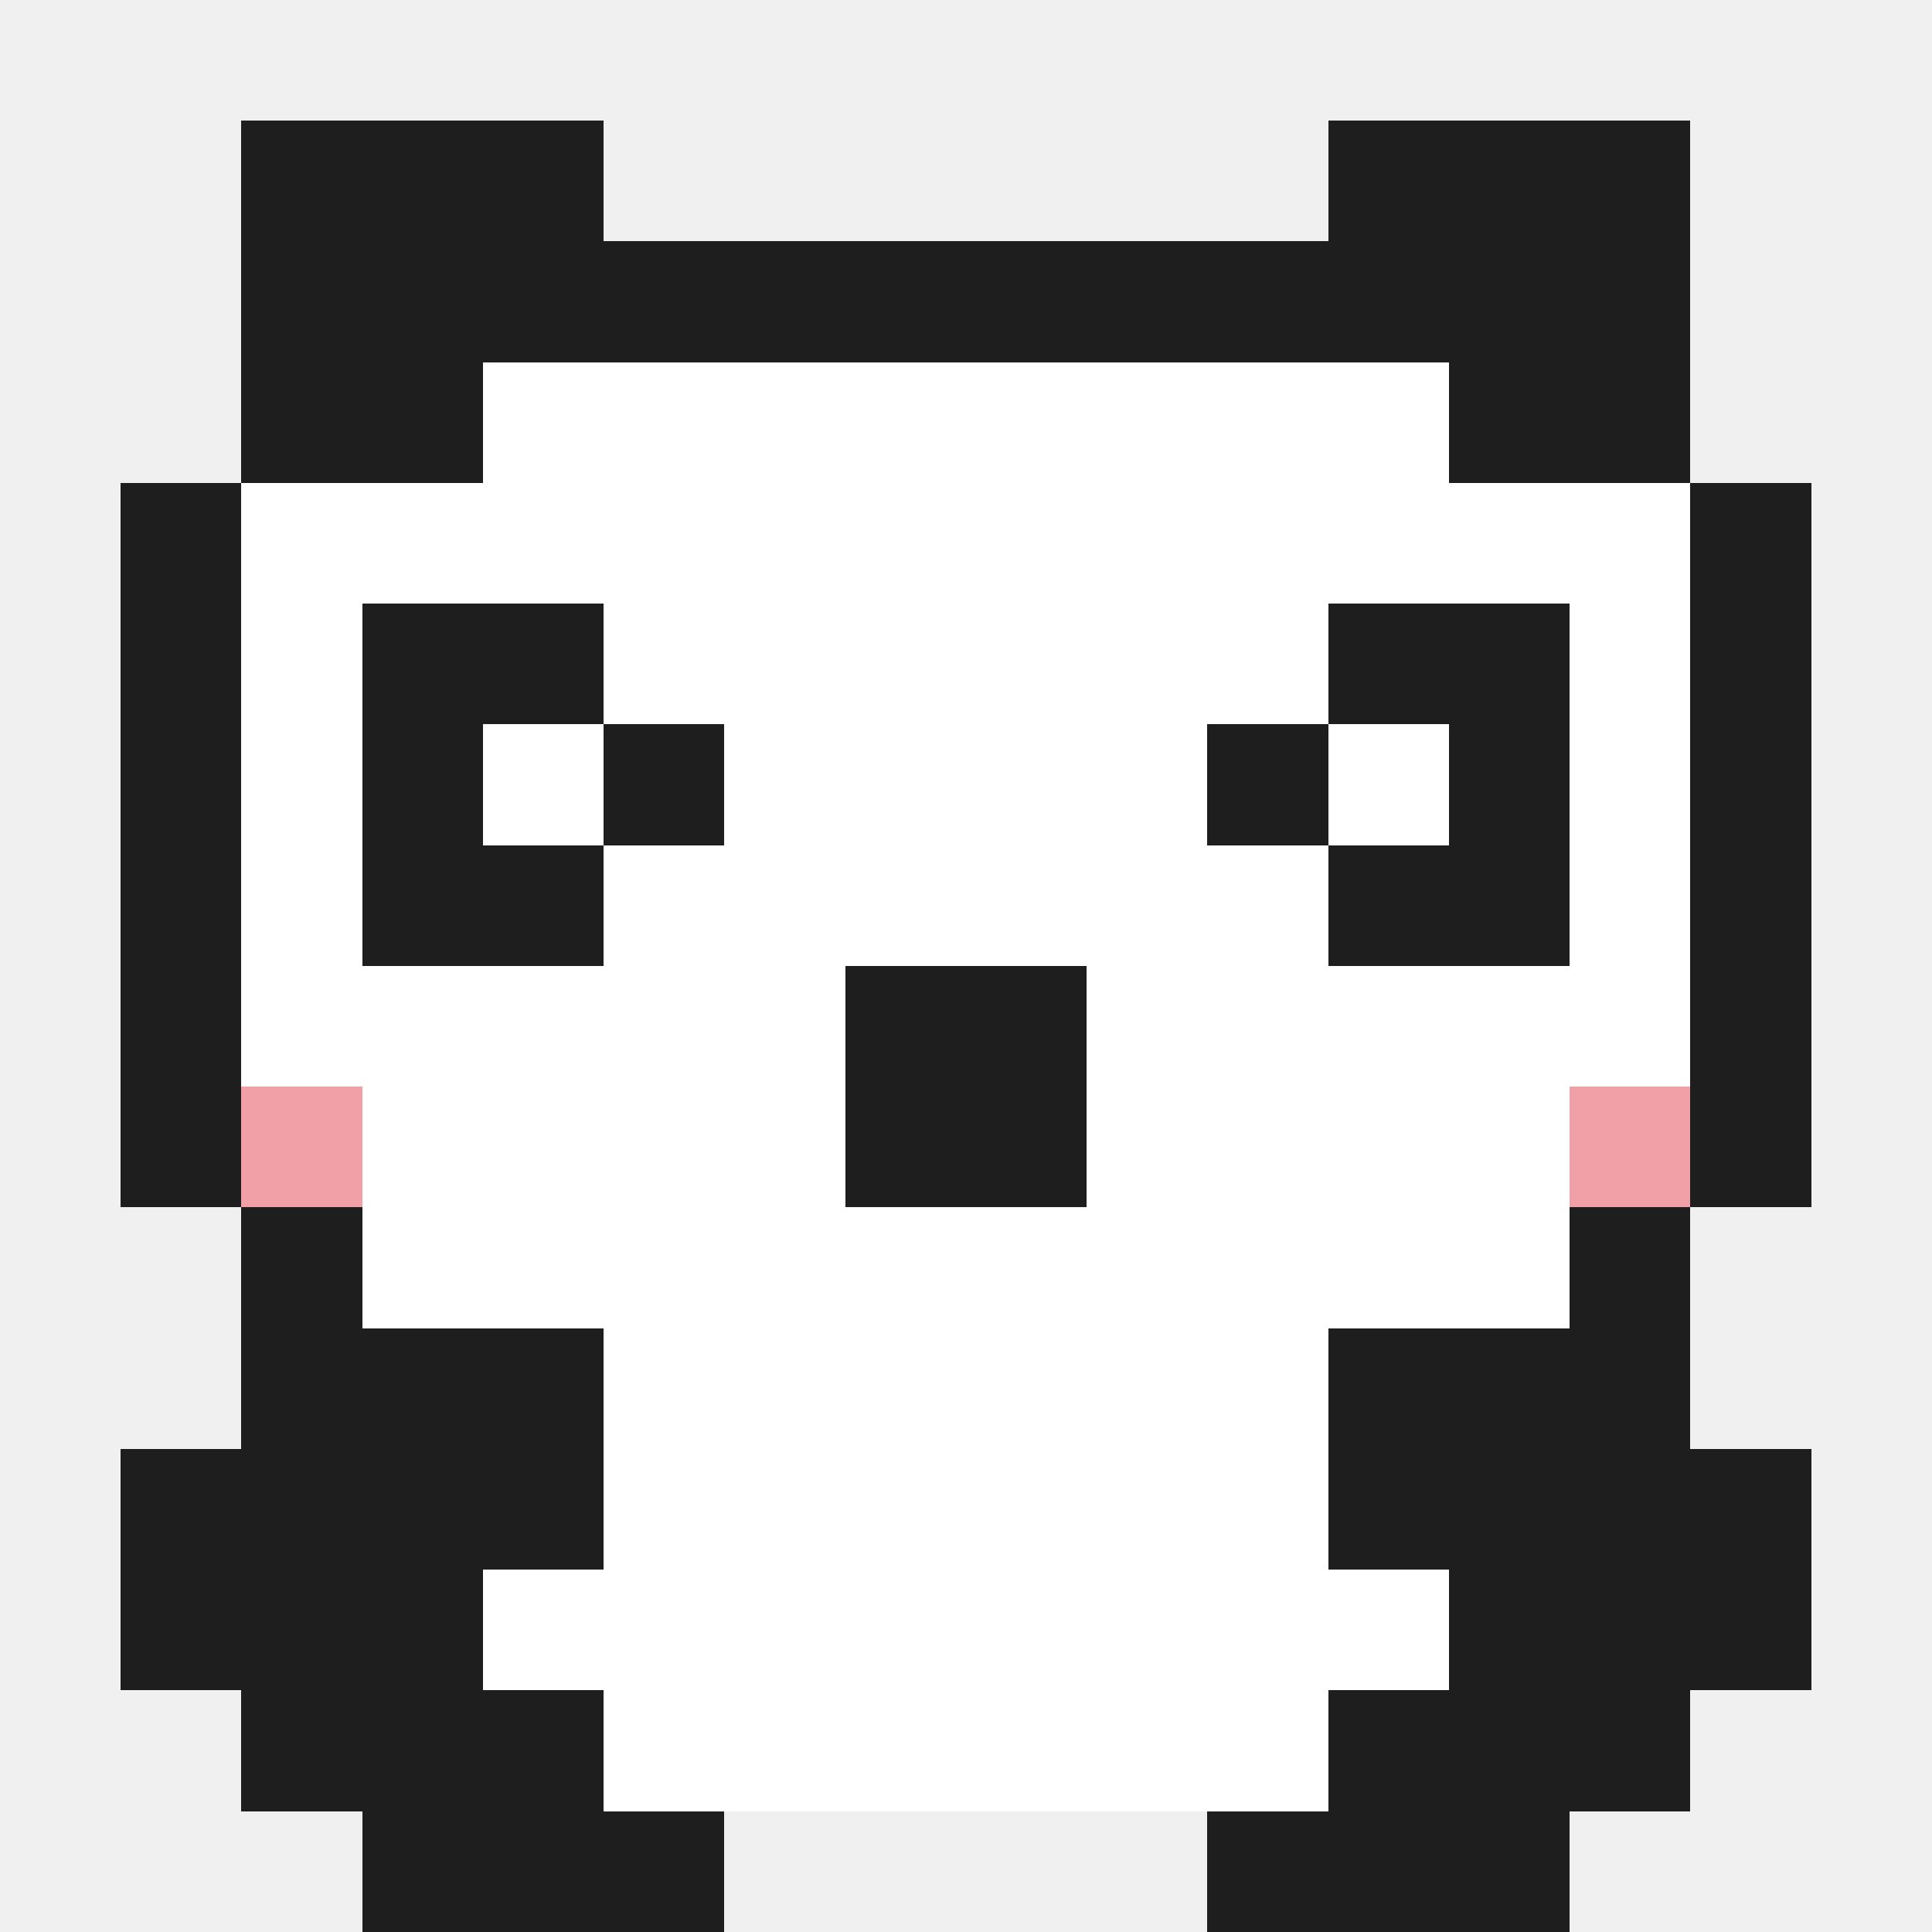
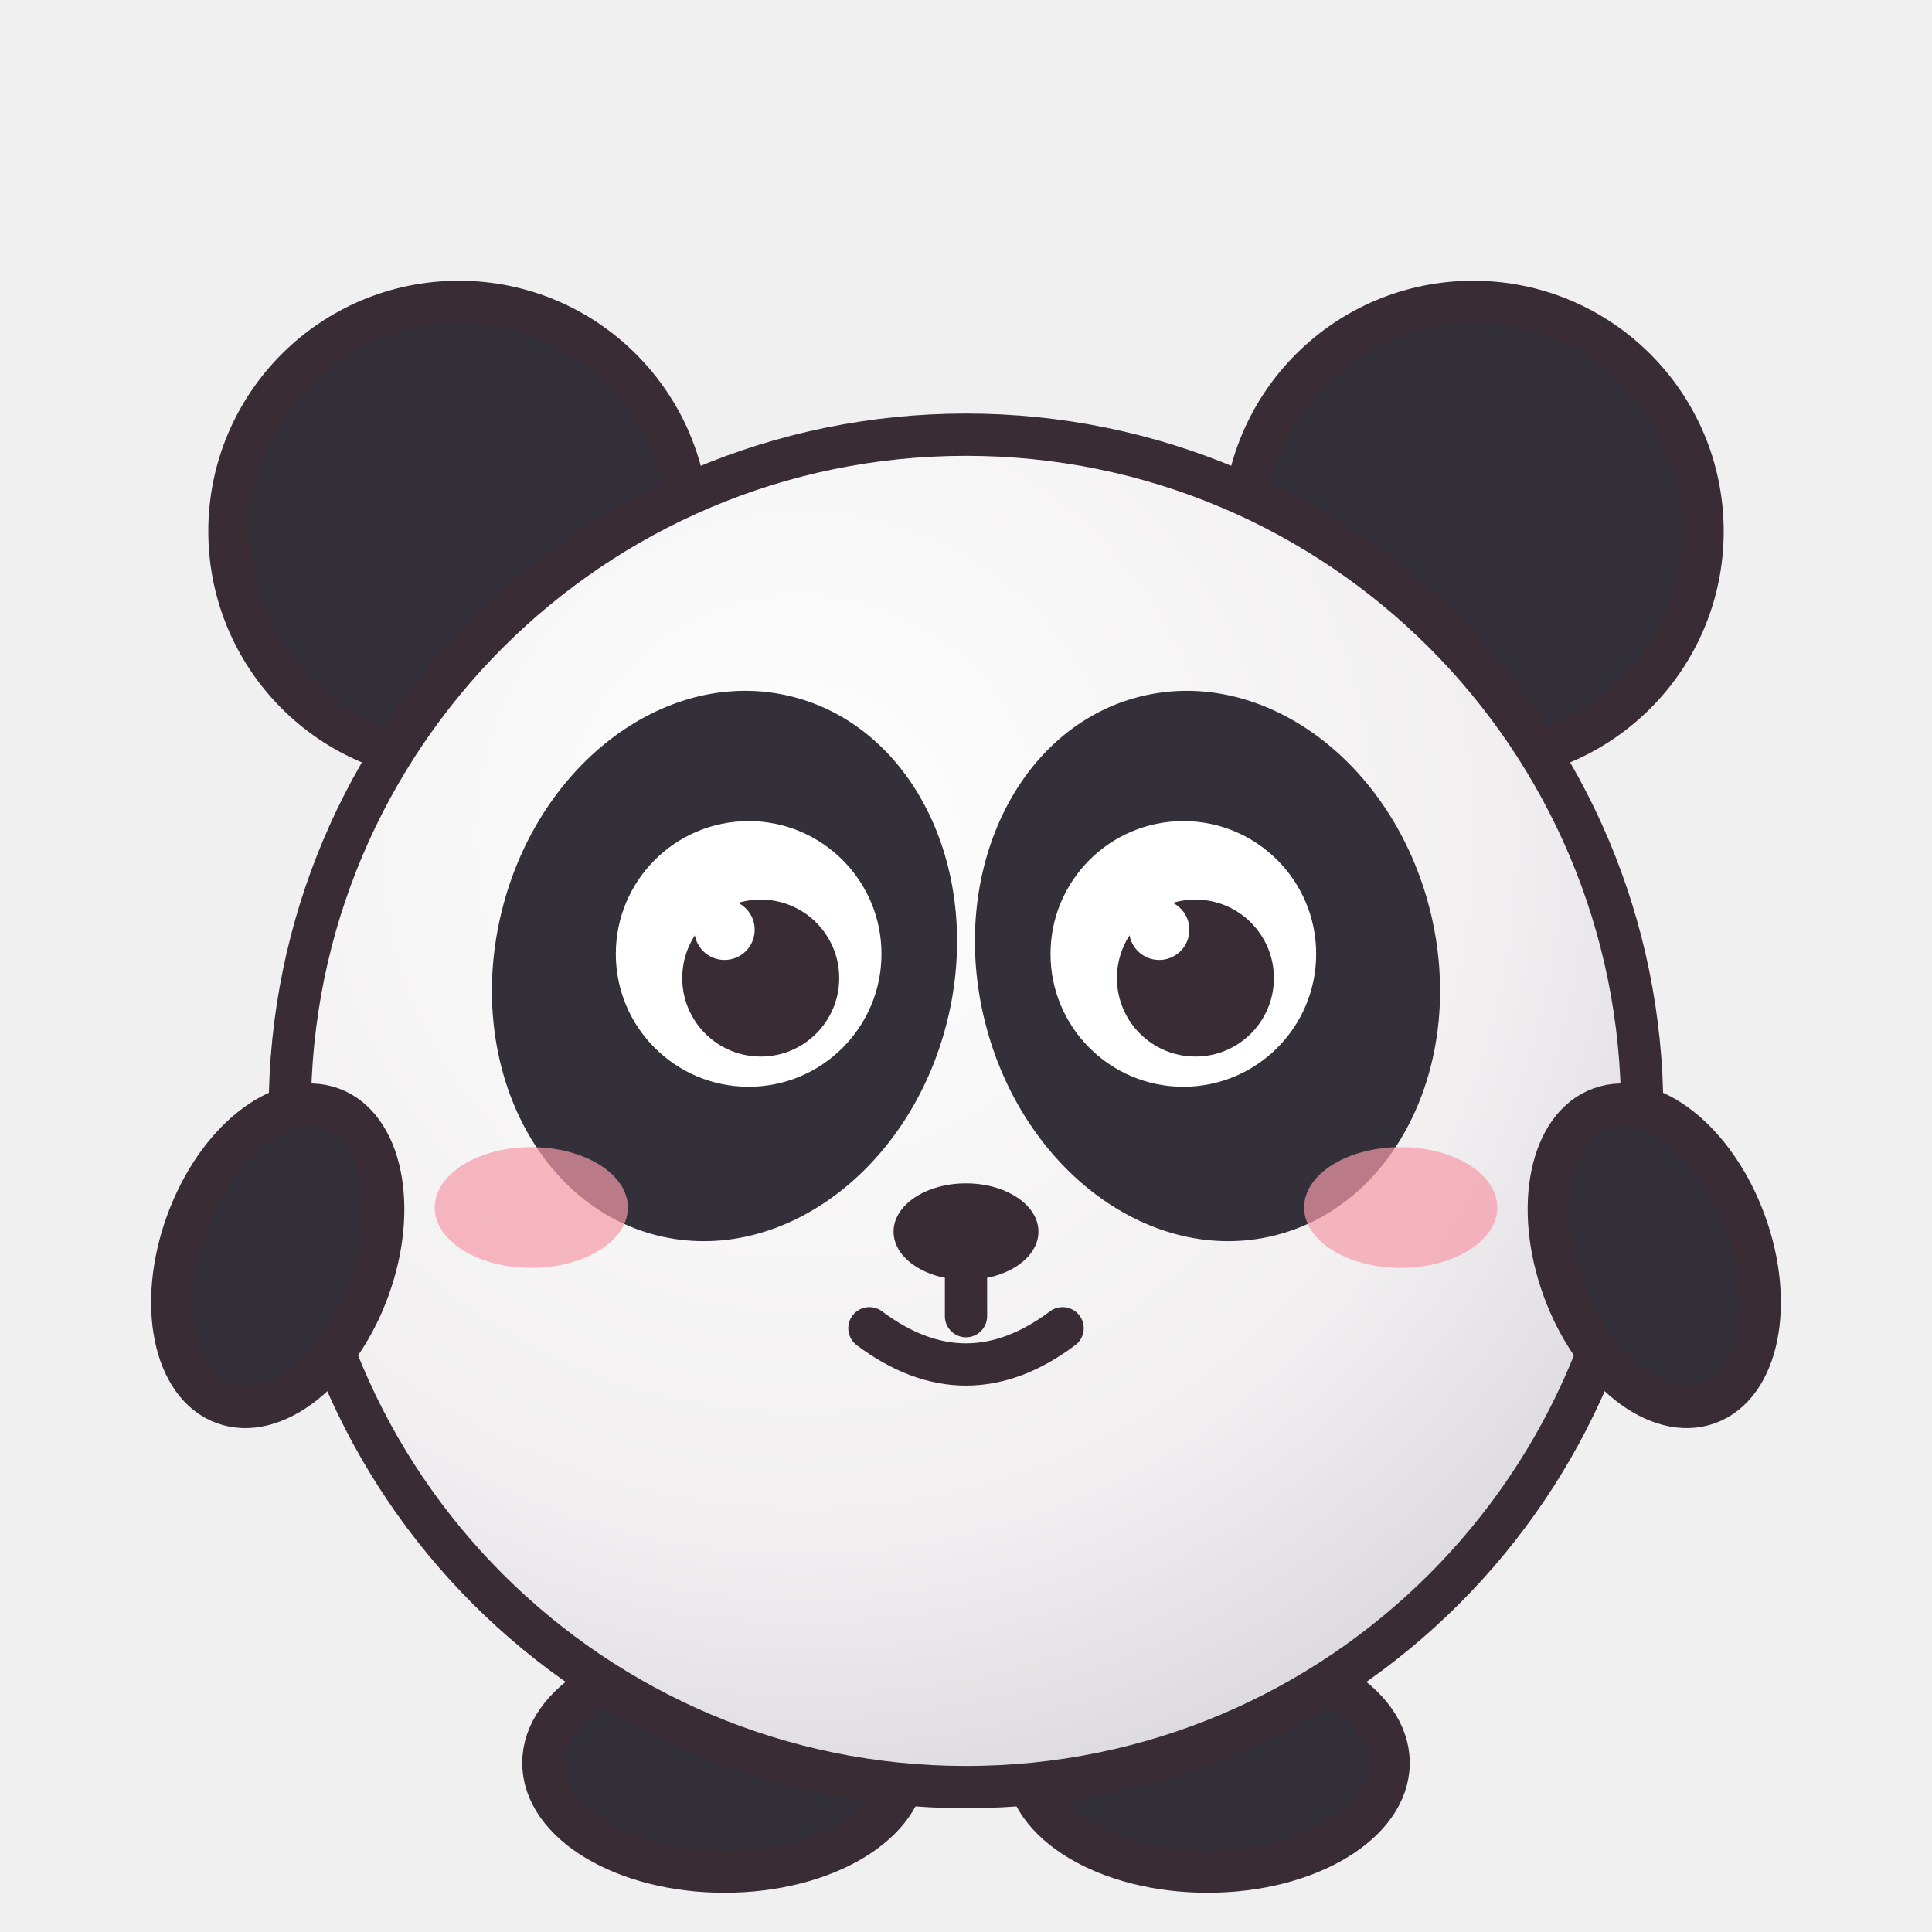
- <svg xmlns="http://www.w3.org/2000/svg" viewBox="0 0 16 16" width="96" height="96" shape-rendering="crispEdges">
-   <rect x="2" y="1" width="3" height="1" fill="#1e1e1e" />
-   <rect x="11" y="1" width="3" height="1" fill="#1e1e1e" />
-   <rect x="2" y="2" width="3" height="1" fill="#1e1e1e" />
-   <rect x="5" y="2" width="6" height="1" fill="#1e1e1e" />
-   <rect x="11" y="2" width="3" height="1" fill="#1e1e1e" />
-   <rect x="2" y="3" width="1" height="1" fill="#1e1e1e" />
-   <rect x="3" y="3" width="1" height="1" fill="#1e1e1e" />
-   <rect x="4" y="3" width="8" height="1" fill="#ffffff" />
-   <rect x="12" y="3" width="1" height="1" fill="#1e1e1e" />
-   <rect x="13" y="3" width="1" height="1" fill="#1e1e1e" />
-   <rect x="1" y="4" width="1" height="1" fill="#1e1e1e" />
-   <rect x="2" y="4" width="12" height="1" fill="#ffffff" />
-   <rect x="14" y="4" width="1" height="1" fill="#1e1e1e" />
-   <rect x="1" y="5" width="1" height="1" fill="#1e1e1e" />
-   <rect x="2" y="5" width="1" height="1" fill="#ffffff" />
-   <rect x="3" y="5" width="2" height="1" fill="#1e1e1e" />
-   <rect x="5" y="5" width="6" height="1" fill="#ffffff" />
-   <rect x="11" y="5" width="2" height="1" fill="#1e1e1e" />
-   <rect x="13" y="5" width="1" height="1" fill="#ffffff" />
-   <rect x="14" y="5" width="1" height="1" fill="#1e1e1e" />
-   <rect x="1" y="6" width="1" height="1" fill="#1e1e1e" />
-   <rect x="2" y="6" width="1" height="1" fill="#ffffff" />
-   <rect x="3" y="6" width="1" height="1" fill="#1e1e1e" />
-   <rect x="4" y="6" width="1" height="1" fill="#ffffff" />
-   <rect x="5" y="6" width="1" height="1" fill="#1e1e1e" />
-   <rect x="6" y="6" width="4" height="1" fill="#ffffff" />
-   <rect x="10" y="6" width="1" height="1" fill="#1e1e1e" />
-   <rect x="11" y="6" width="1" height="1" fill="#ffffff" />
-   <rect x="12" y="6" width="1" height="1" fill="#1e1e1e" />
-   <rect x="13" y="6" width="1" height="1" fill="#ffffff" />
-   <rect x="14" y="6" width="1" height="1" fill="#1e1e1e" />
-   <rect x="1" y="7" width="1" height="1" fill="#1e1e1e" />
-   <rect x="2" y="7" width="1" height="1" fill="#ffffff" />
-   <rect x="3" y="7" width="2" height="1" fill="#1e1e1e" />
-   <rect x="5" y="7" width="6" height="1" fill="#ffffff" />
-   <rect x="11" y="7" width="2" height="1" fill="#1e1e1e" />
-   <rect x="13" y="7" width="1" height="1" fill="#ffffff" />
-   <rect x="14" y="7" width="1" height="1" fill="#1e1e1e" />
-   <rect x="1" y="8" width="1" height="1" fill="#1e1e1e" />
-   <rect x="2" y="8" width="5" height="1" fill="#ffffff" />
-   <rect x="7" y="8" width="2" height="1" fill="#1e1e1e" />
-   <rect x="9" y="8" width="5" height="1" fill="#ffffff" />
-   <rect x="14" y="8" width="1" height="1" fill="#1e1e1e" />
-   <rect x="1" y="9" width="1" height="1" fill="#1e1e1e" />
-   <rect x="2" y="9" width="1" height="1" fill="#f2a0a8" />
-   <rect x="3" y="9" width="4" height="1" fill="#ffffff" />
-   <rect x="7" y="9" width="2" height="1" fill="#1e1e1e" />
-   <rect x="9" y="9" width="4" height="1" fill="#ffffff" />
-   <rect x="13" y="9" width="1" height="1" fill="#f2a0a8" />
-   <rect x="14" y="9" width="1" height="1" fill="#1e1e1e" />
-   <rect x="2" y="10" width="1" height="1" fill="#1e1e1e" />
-   <rect x="3" y="10" width="10" height="1" fill="#ffffff" />
-   <rect x="13" y="10" width="1" height="1" fill="#1e1e1e" />
-   <rect x="2" y="11" width="1" height="1" fill="#1e1e1e" />
-   <rect x="3" y="11" width="2" height="1" fill="#1e1e1e" />
-   <rect x="5" y="11" width="6" height="1" fill="#ffffff" />
-   <rect x="11" y="11" width="2" height="1" fill="#1e1e1e" />
-   <rect x="13" y="11" width="1" height="1" fill="#1e1e1e" />
-   <rect x="1" y="12" width="1" height="1" fill="#1e1e1e" />
-   <rect x="2" y="12" width="3" height="1" fill="#1e1e1e" />
-   <rect x="5" y="12" width="6" height="1" fill="#ffffff" />
-   <rect x="11" y="12" width="3" height="1" fill="#1e1e1e" />
-   <rect x="14" y="12" width="1" height="1" fill="#1e1e1e" />
-   <rect x="1" y="13" width="1" height="1" fill="#1e1e1e" />
-   <rect x="2" y="13" width="2" height="1" fill="#1e1e1e" />
-   <rect x="4" y="13" width="8" height="1" fill="#ffffff" />
-   <rect x="12" y="13" width="2" height="1" fill="#1e1e1e" />
-   <rect x="14" y="13" width="1" height="1" fill="#1e1e1e" />
-   <rect x="2" y="14" width="1" height="1" fill="#1e1e1e" />
-   <rect x="3" y="14" width="2" height="1" fill="#1e1e1e" />
-   <rect x="5" y="14" width="6" height="1" fill="#ffffff" />
-   <rect x="11" y="14" width="2" height="1" fill="#1e1e1e" />
-   <rect x="13" y="14" width="1" height="1" fill="#1e1e1e" />
-   <rect x="3" y="15" width="3" height="1" fill="#1e1e1e" />
-   <rect x="10" y="15" width="3" height="1" fill="#1e1e1e" />
+ <svg xmlns="http://www.w3.org/2000/svg" viewBox="0 0 160 160" width="160" height="160">
+   <defs>
+     <radialGradient id="b" cx=".38" cy=".3" r=".85">
+       <stop offset="0" stop-color="#ffffff" />
+       <stop offset=".6" stop-color="#f1eff0" />
+       <stop offset="1" stop-color="#cfcdd4" />
+     </radialGradient>
+   </defs>
+   <circle cx="38" cy="44" r="19" fill="#34303a" stroke="#3a2c35" stroke-width="3.5" stroke-linejoin="round" stroke-linecap="round" />
+   <circle cx="122" cy="44" r="19" fill="#34303a" stroke="#3a2c35" stroke-width="3.5" stroke-linejoin="round" stroke-linecap="round" />
+   <ellipse cx="60" cy="146" rx="15" ry="9" fill="#34303a" stroke="#3a2c35" stroke-width="3.5" stroke-linejoin="round" stroke-linecap="round" />
+   <ellipse cx="100" cy="146" rx="15" ry="9" fill="#34303a" stroke="#3a2c35" stroke-width="3.5" stroke-linejoin="round" stroke-linecap="round" />
+   <circle cx="80" cy="92" r="56" fill="url(#b)" stroke="#3a2c35" stroke-width="3.5" stroke-linejoin="round" stroke-linecap="round" />
+   <ellipse cx="23" cy="104" rx="8" ry="13" transform="rotate(20 23 104)" fill="#34303a" stroke="#3a2c35" stroke-width="3.5" stroke-linejoin="round" stroke-linecap="round" />
+   <ellipse cx="137" cy="104" rx="8" ry="13" transform="rotate(-20 137 104)" fill="#34303a" stroke="#3a2c35" stroke-width="3.5" stroke-linejoin="round" stroke-linecap="round" />
+   <ellipse cx="60" cy="80" rx="19" ry="23" transform="rotate(14 60 80)" fill="#34303a" />
+   <ellipse cx="100" cy="80" rx="19" ry="23" transform="rotate(-14 100 80)" fill="#34303a" />
+   <circle cx="62" cy="79" r="11" fill="#fff" />
+   <circle cx="63" cy="81" r="6.5" fill="#3a2c35" />
+   <circle cx="60" cy="77" r="2.5" fill="#fff" />
+   <circle cx="98" cy="79" r="11" fill="#fff" />
+   <circle cx="99" cy="81" r="6.5" fill="#3a2c35" />
+   <circle cx="96" cy="77" r="2.5" fill="#fff" />
+   <ellipse cx="80" cy="102" rx="6" ry="4" fill="#3a2c35" />
+   <path d="M80 106v3M72 110q8 6 16 0" fill="none" stroke="#3a2c35" stroke-width="3.5" stroke-linejoin="round" stroke-linecap="round" />
+   <ellipse cx="44" cy="100" rx="8" ry="5" fill="#f59aa8" opacity=".7" />
+   <ellipse cx="116" cy="100" rx="8" ry="5" fill="#f59aa8" opacity=".7" />
</svg>
